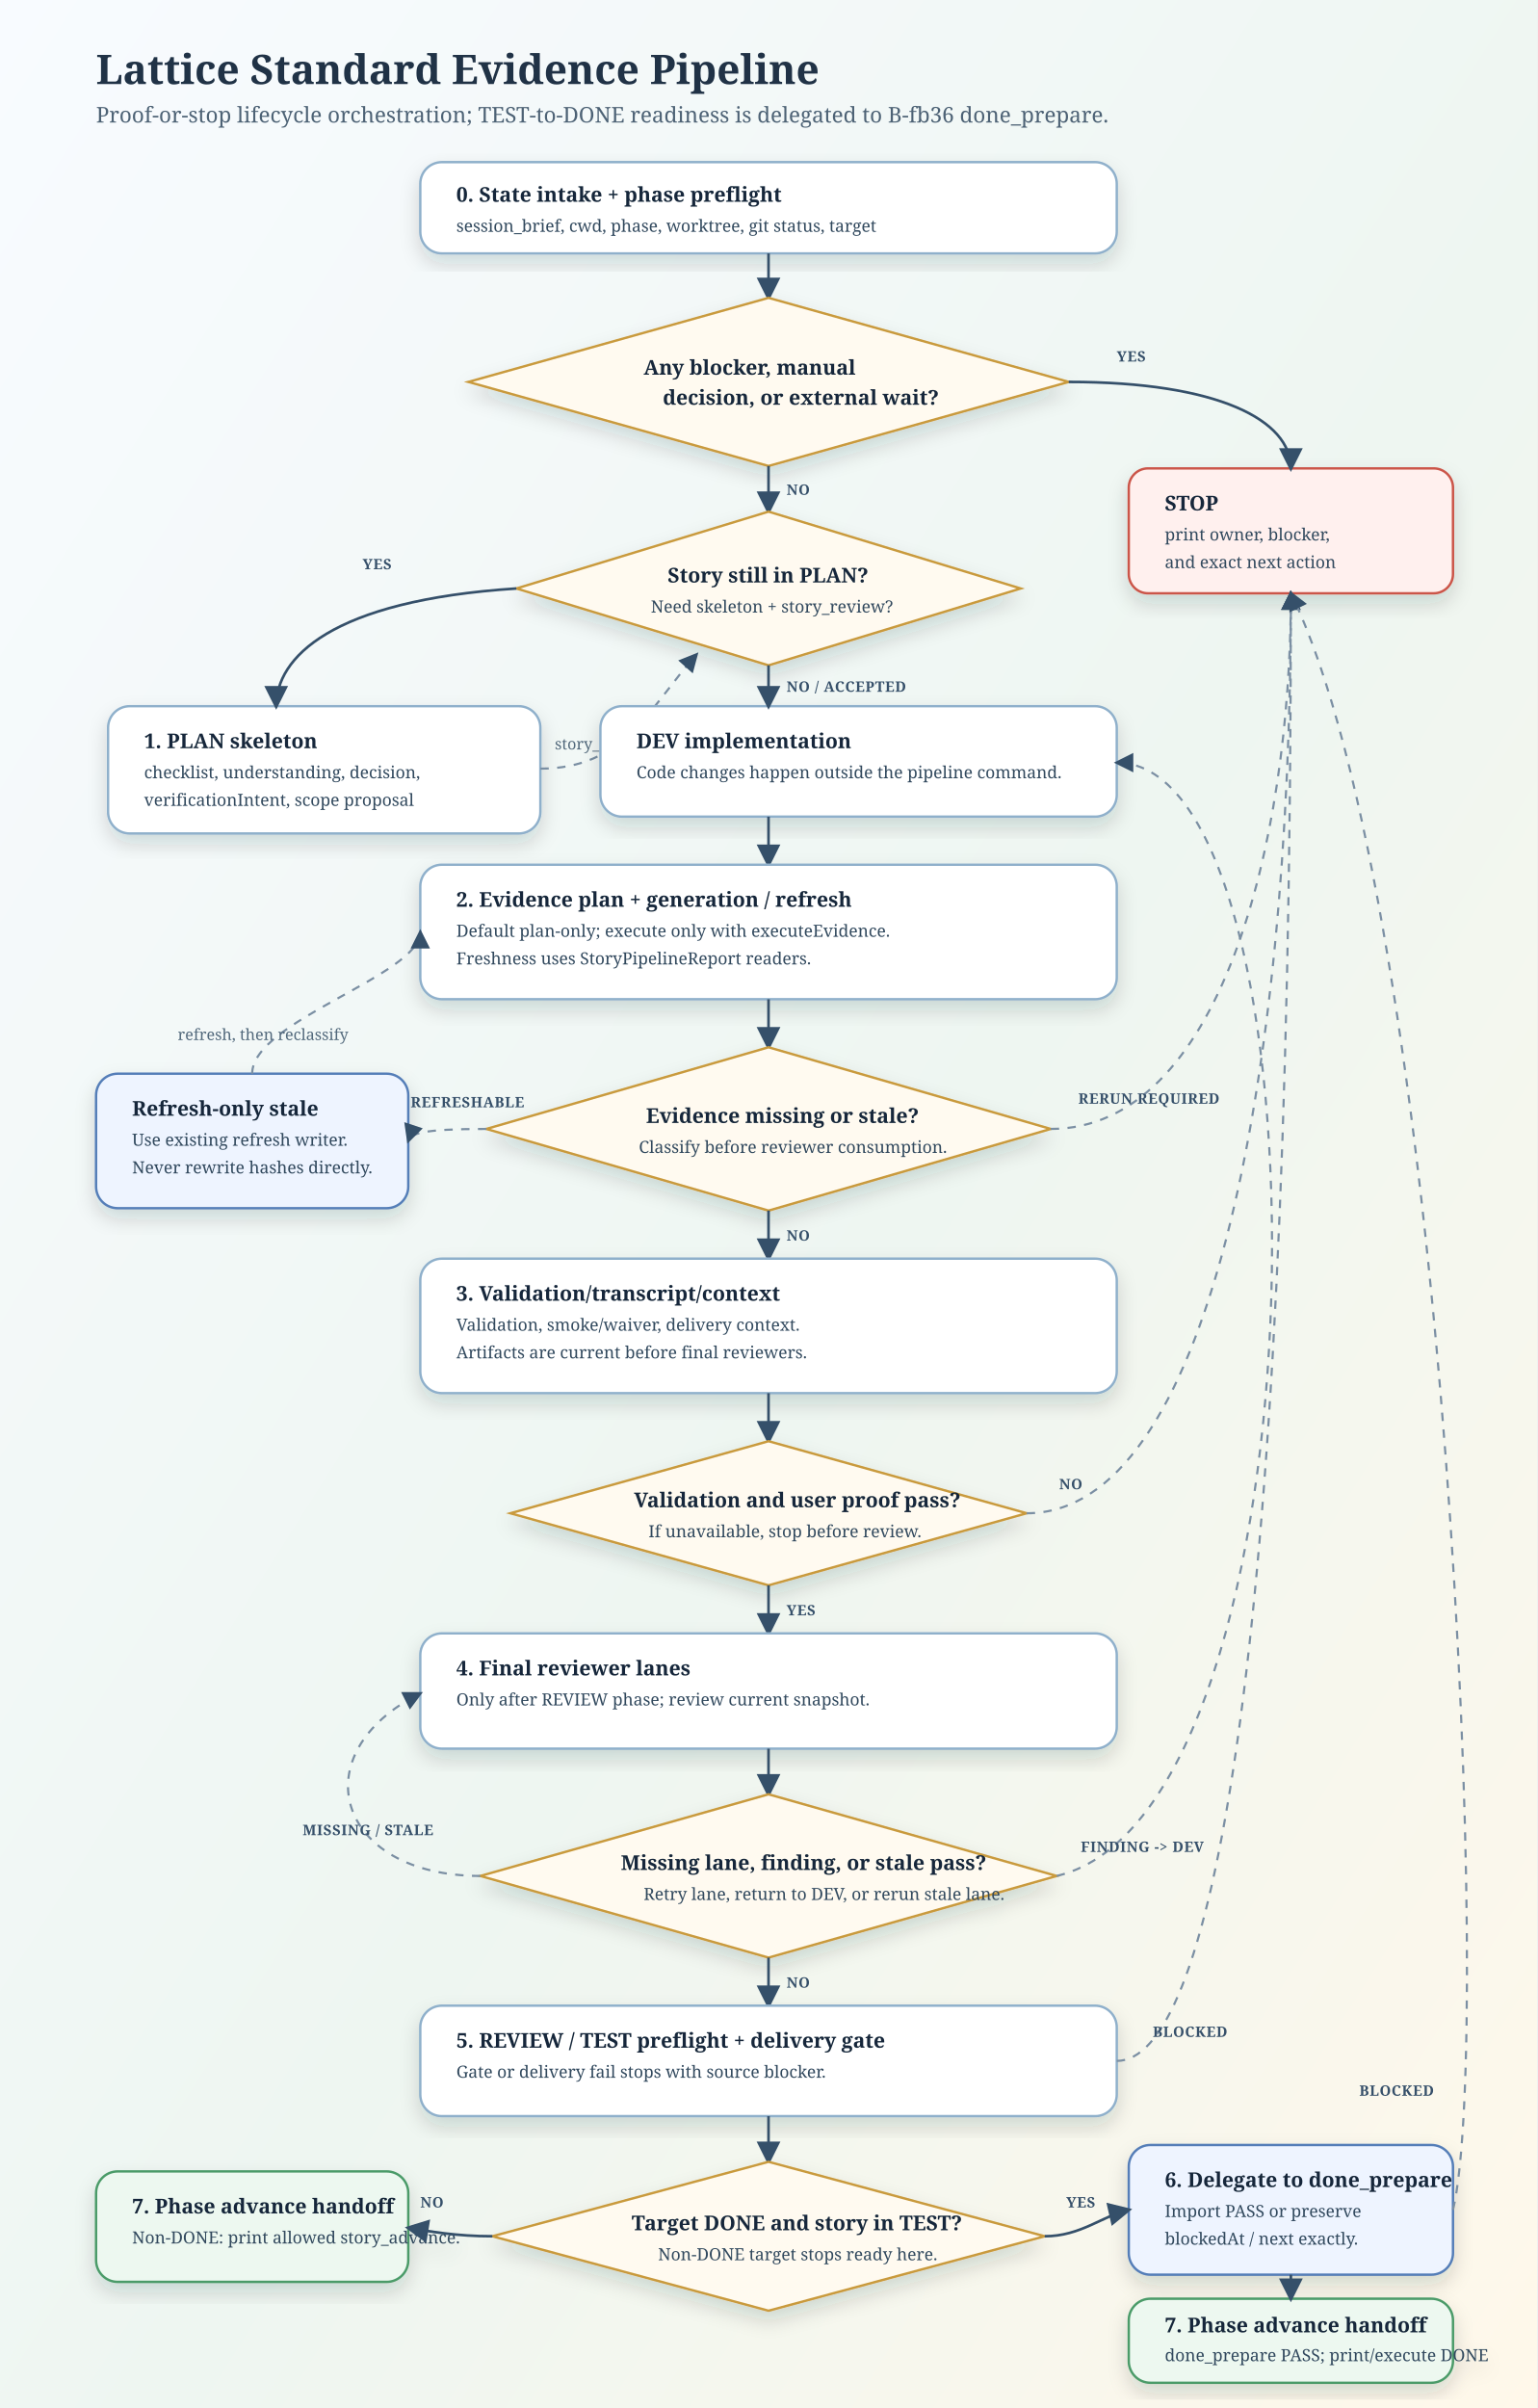
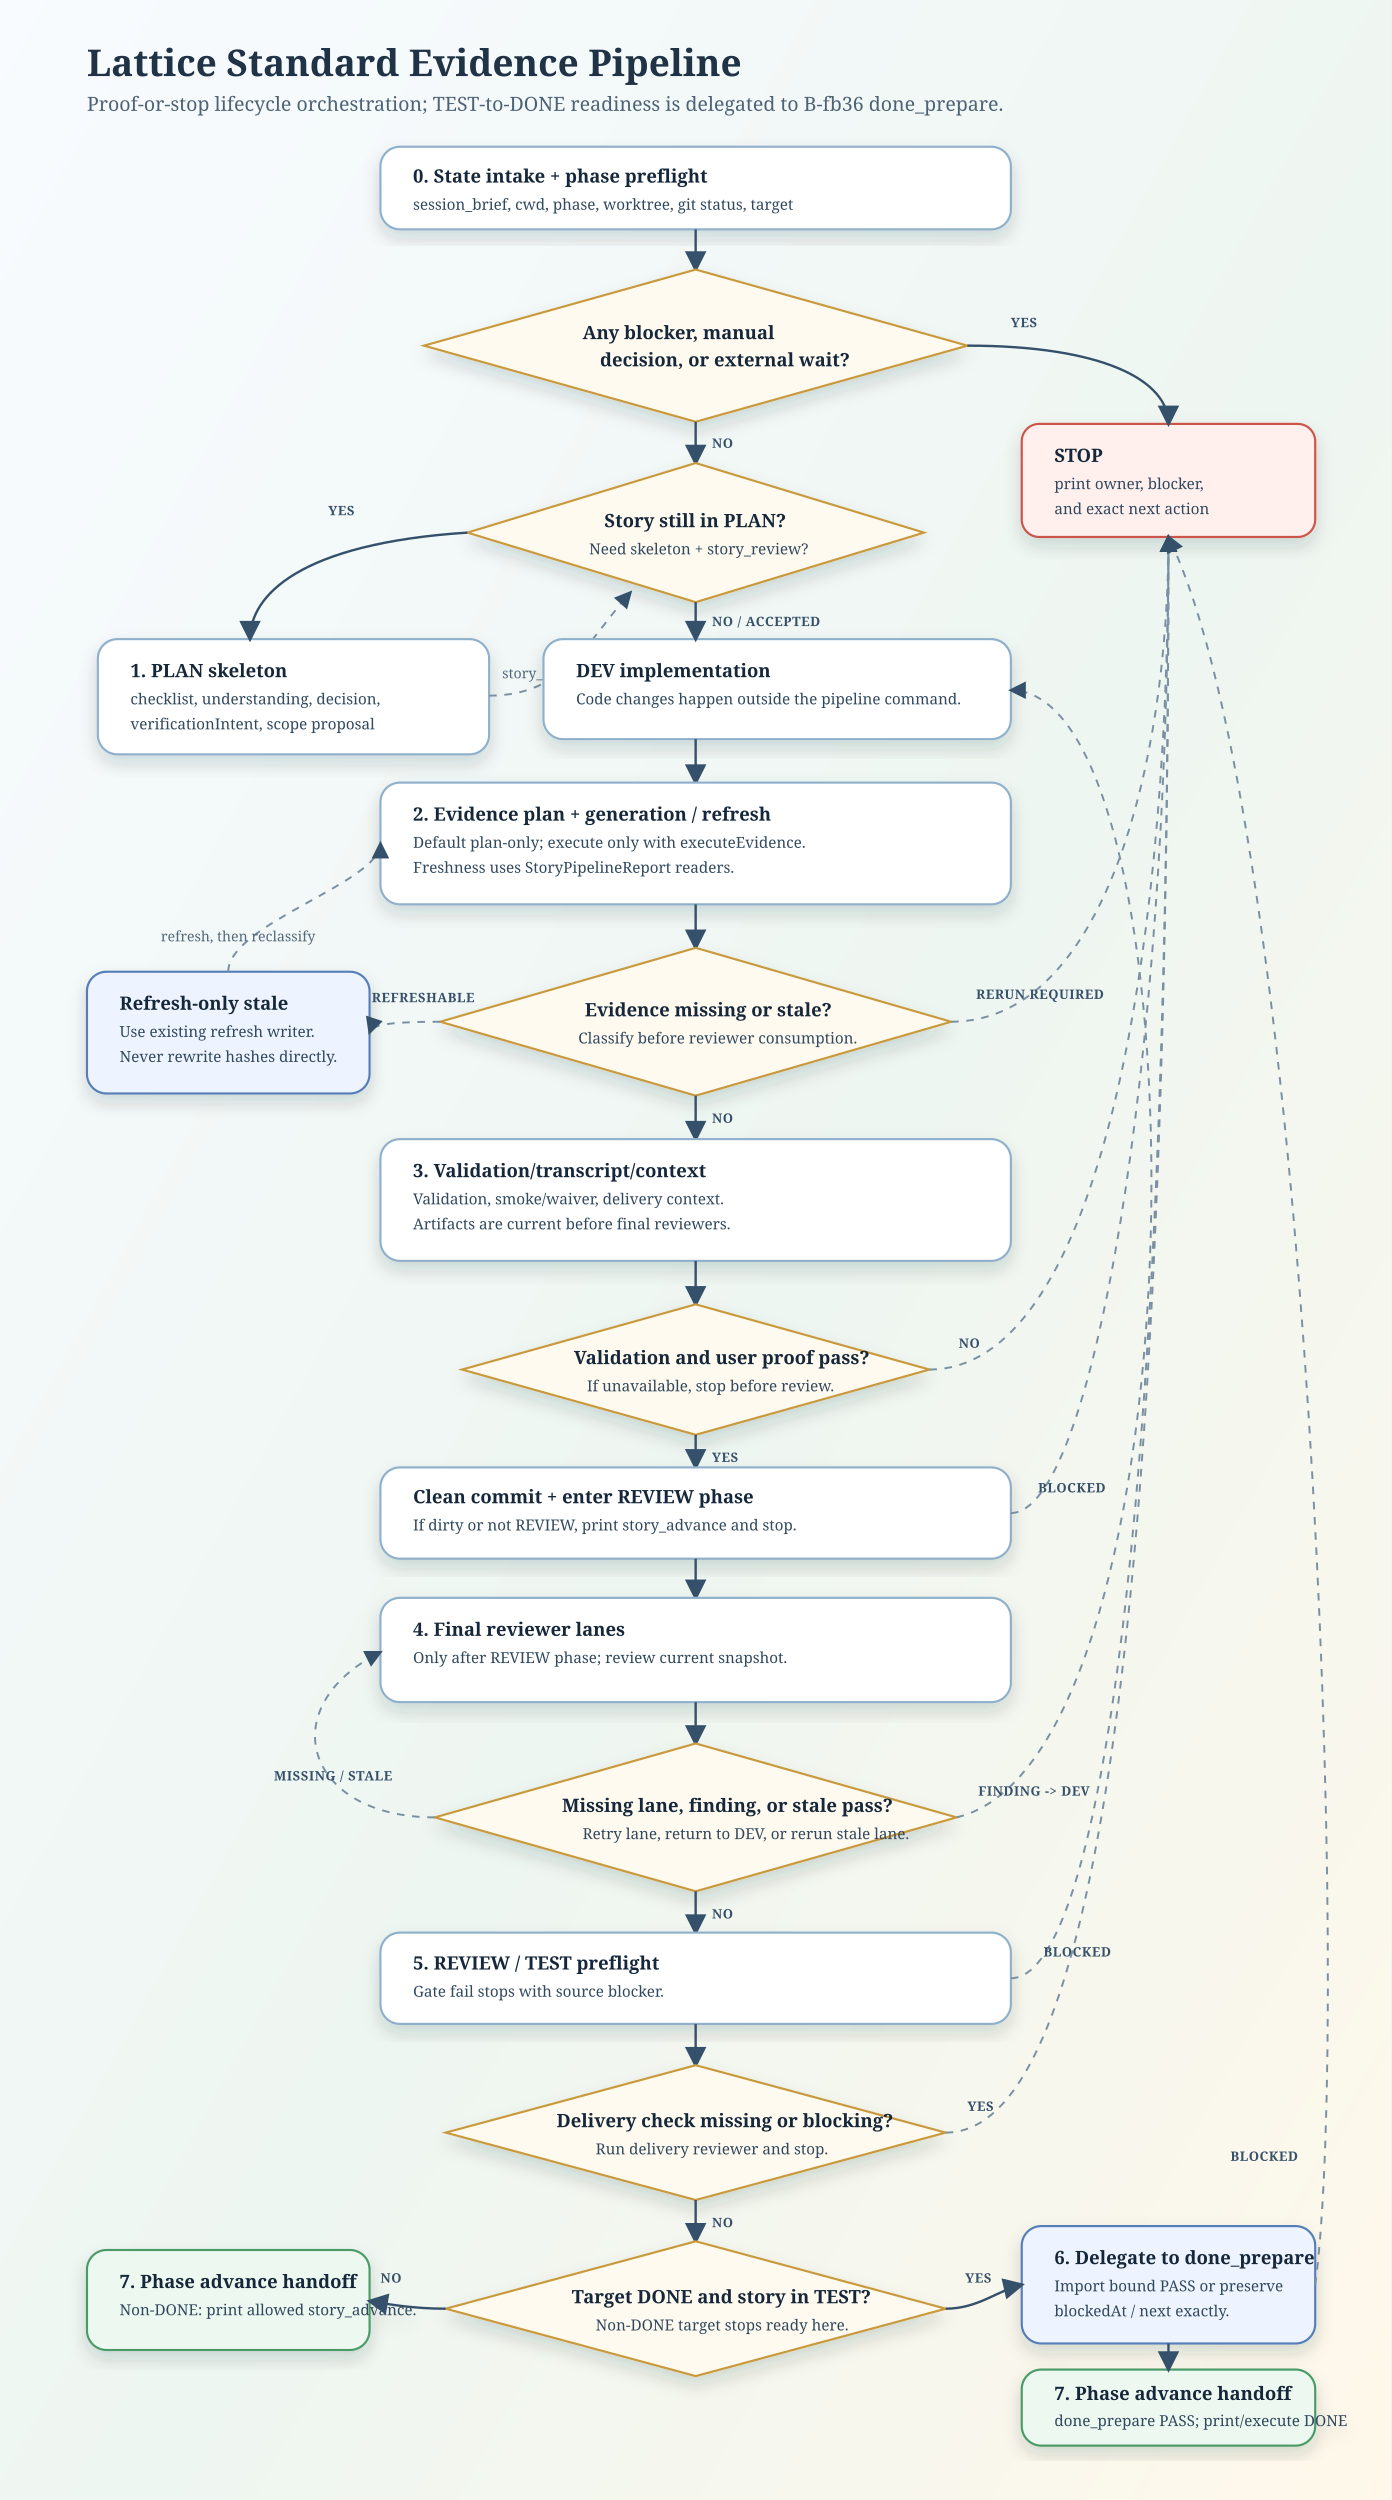
- <svg xmlns="http://www.w3.org/2000/svg" width="1280" height="2005" viewBox="0 0 1280 2005" role="img" aria-labelledby="title desc">
+ <svg xmlns="http://www.w3.org/2000/svg" width="1280" height="2300" viewBox="0 0 1280 2300" role="img" aria-labelledby="title desc">
  <defs>
    <linearGradient id="bg" x1="0" y1="0" x2="1" y2="1">
      <stop offset="0%" stop-color="#f8fbff" />
      <stop offset="55%" stop-color="#eef6f1" />
      <stop offset="100%" stop-color="#fff8ea" />
    </linearGradient>
    <filter id="shadow" x="-20%" y="-20%" width="140%" height="140%">
      <feDropShadow dx="0" dy="8" stdDeviation="8" flood-color="#1b2a38" flood-opacity="0.16" />
    </filter>
    <marker id="arrow" viewBox="0 0 10 10" refX="8.5" refY="5" markerWidth="9" markerHeight="9" orient="auto-start-reverse">
      <path d="M 0 0 L 10 5 L 0 10 z" fill="#35506a" />
    </marker>
    <style>
      .title { font: 700 34px Georgia, serif; fill: #203246; }
      .subtitle { font: 400 18px Georgia, serif; fill: #4d6275; }
      .box-title { font: 700 17px Georgia, serif; fill: #16283a; }
      .box-text { font: 400 14px Georgia, serif; fill: #30485d; }
      .small { font: 400 13px Georgia, serif; fill: #51687b; }
      .label { font: 700 12px Georgia, serif; fill: #36506a; letter-spacing: 0.04em; }
      .flow { stroke: #35506a; stroke-width: 2.2; fill: none; marker-end: url(#arrow); }
      .flow-soft { stroke: #7b8fa3; stroke-width: 1.8; fill: none; stroke-dasharray: 7 7; marker-end: url(#arrow); }
      .stop { fill: #fff0ee; stroke: #cb5548; stroke-width: 2; }
      .stage { fill: #ffffff; stroke: #8fb0cb; stroke-width: 2; }
      .decision { fill: #fffaf0; stroke: #c99a3d; stroke-width: 2; }
      .done { fill: #edf8f0; stroke: #4b9b69; stroke-width: 2; }
      .delegated { fill: #eef4ff; stroke: #557eb8; stroke-width: 2; }
    </style>
  </defs>
-   <rect width="1280" height="2005" fill="url(#bg)" />
+   <rect width="1280" height="2300" fill="url(#bg)" />
  <text x="80" y="70" class="title">Lattice Standard Evidence Pipeline</text>
  <text x="80" y="102" class="subtitle">Proof-or-stop lifecycle orchestration; TEST-to-DONE readiness is delegated to B-fb36 done_prepare.</text>
  <g filter="url(#shadow)">
    <rect x="350" y="135" width="580" height="76" rx="18" class="stage" />
    <text x="380" y="168" class="box-title">0. State intake + phase preflight</text>
    <text x="380" y="193" class="box-text">session_brief, cwd, phase, worktree, git status, target</text>
  </g>
  <path d="M640 211 L640 248" class="flow" />
  <g filter="url(#shadow)">
    <path d="M640 248 L890 318 L640 388 L390 318 Z" class="decision" />
    <text x="536" y="312" class="box-title">Any blocker, manual</text>
    <text x="552" y="337" class="box-title">decision, or external wait?</text>
  </g>
  <g filter="url(#shadow)">
    <rect x="940" y="390" width="270" height="104" rx="16" class="stop" />
    <text x="970" y="425" class="box-title">STOP</text>
    <text x="970" y="450" class="box-text">print owner, blocker,</text>
    <text x="970" y="473" class="box-text">and exact next action</text>
  </g>
  <path d="M890 318 C1015 318 1075 350 1075 390" class="flow" />
  <text x="930" y="301" class="label">YES</text>
  <path d="M640 388 L640 426" class="flow" />
  <text x="655" y="412" class="label">NO</text>
  <g filter="url(#shadow)">
    <path d="M640 426 L850 490 L640 554 L430 490 Z" class="decision" />
    <text x="556" y="485" class="box-title">Story still in PLAN?</text>
    <text x="542" y="510" class="box-text">Need skeleton + story_review?</text>
  </g>
  <g filter="url(#shadow)">
    <rect x="90" y="588" width="360" height="106" rx="18" class="stage" />
    <text x="120" y="623" class="box-title">1. PLAN skeleton</text>
    <text x="120" y="648" class="box-text">checklist, understanding, decision,</text>
    <text x="120" y="671" class="box-text">verificationIntent, scope proposal</text>
  </g>
  <path d="M430 490 C275 500 230 548 230 588" class="flow" />
  <text x="302" y="474" class="label">YES</text>
  <path d="M450 640 C520 640 540 590 580 545" class="flow-soft" />
  <text x="462" y="624" class="small">story_review blockers loop back</text>
  <g filter="url(#shadow)">
    <rect x="500" y="588" width="430" height="92" rx="18" class="stage" />
    <text x="530" y="623" class="box-title">DEV implementation</text>
    <text x="530" y="648" class="box-text">Code changes happen outside the pipeline command.</text>
  </g>
  <path d="M640 554 L640 588" class="flow" />
  <text x="655" y="576" class="label">NO / ACCEPTED</text>
  <path d="M640 680 L640 720" class="flow" />
  <g filter="url(#shadow)">
    <rect x="350" y="720" width="580" height="112" rx="18" class="stage" />
    <text x="380" y="755" class="box-title">2. Evidence plan + generation / refresh</text>
    <text x="380" y="780" class="box-text">Default plan-only; execute only with executeEvidence.</text>
    <text x="380" y="803" class="box-text">Freshness uses StoryPipelineReport readers.</text>
  </g>
  <path d="M640 832 L640 872" class="flow" />
  <g filter="url(#shadow)">
    <path d="M640 872 L875 940 L640 1008 L405 940 Z" class="decision" />
    <text x="538" y="935" class="box-title">Evidence missing or stale?</text>
    <text x="532" y="960" class="box-text">Classify before reviewer consumption.</text>
  </g>
  <g filter="url(#shadow)">
    <rect x="80" y="894" width="260" height="112" rx="18" class="delegated" />
    <text x="110" y="929" class="box-title">Refresh-only stale</text>
    <text x="110" y="954" class="box-text">Use existing refresh writer.</text>
    <text x="110" y="977" class="box-text">Never rewrite hashes directly.</text>
  </g>
  <path d="M405 940 C350 940 342 944 340 950" class="flow-soft" />
  <text x="342" y="922" class="label">REFRESHABLE</text>
  <path d="M210 894 C210 850 350 812 350 776" class="flow-soft" />
  <text x="148" y="866" class="small">refresh, then reclassify</text>
  <path d="M875 940 C1015 940 1075 705 1075 494" class="flow-soft" />
  <text x="898" y="919" class="label">RERUN REQUIRED</text>
  <path d="M640 1008 L640 1048" class="flow" />
  <text x="655" y="1033" class="label">NO</text>
  <g filter="url(#shadow)">
    <rect x="350" y="1048" width="580" height="112" rx="18" class="stage" />
    <text x="380" y="1083" class="box-title">3. Validation/transcript/context</text>
    <text x="380" y="1108" class="box-text">Validation, smoke/waiver, delivery context.</text>
    <text x="380" y="1131" class="box-text">Artifacts are current before final reviewers.</text>
  </g>
  <path d="M640 1160 L640 1200" class="flow" />
  <g filter="url(#shadow)">
    <path d="M640 1200 L855 1260 L640 1320 L425 1260 Z" class="decision" />
    <text x="528" y="1255" class="box-title">Validation and user proof pass?</text>
    <text x="540" y="1280" class="box-text">If unavailable, stop before review.</text>
  </g>
  <path d="M855 1260 C1005 1260 1075 905 1075 494" class="flow-soft" />
  <text x="882" y="1240" class="label">NO</text>
-   <path d="M640 1320 L640 1360" class="flow" />
+   <path d="M640 1320 L640 1350" class="flow" />
  <text x="655" y="1345" class="label">YES</text>
  <g filter="url(#shadow)">
-     <rect x="350" y="1360" width="580" height="96" rx="18" class="stage" />
-     <text x="380" y="1395" class="box-title">4. Final reviewer lanes</text>
-     <text x="380" y="1420" class="box-text">Only after REVIEW phase; review current snapshot.</text>
+     <rect x="350" y="1350" width="580" height="84" rx="18" class="stage" />
+     <text x="380" y="1383" class="box-title">Clean commit + enter REVIEW phase</text>
+     <text x="380" y="1408" class="box-text">If dirty or not REVIEW, print story_advance and stop.</text>
  </g>
-   <path d="M640 1456 L640 1494" class="flow" />
+   <path d="M930 1392 C1005 1392 1075 980 1075 494" class="flow-soft" />
+   <text x="955" y="1373" class="label">BLOCKED</text>
+   <path d="M640 1434 L640 1470" class="flow" />
  <g filter="url(#shadow)">
-     <path d="M640 1494 L880 1562 L640 1630 L400 1562 Z" class="decision" />
-     <text x="517" y="1557" class="box-title">Missing lane, finding, or stale pass?</text>
-     <text x="536" y="1582" class="box-text">Retry lane, return to DEV, or rerun stale lane.</text>
+     <rect x="350" y="1470" width="580" height="96" rx="18" class="stage" />
+     <text x="380" y="1505" class="box-title">4. Final reviewer lanes</text>
+     <text x="380" y="1530" class="box-text">Only after REVIEW phase; review current snapshot.</text>
  </g>
-   <path d="M400 1562 C280 1562 250 1460 350 1410" class="flow-soft" />
-   <text x="252" y="1528" class="label">MISSING / STALE</text>
-   <path d="M880 1562 C1110 1508 1110 635 930 635" class="flow-soft" />
-   <text x="900" y="1542" class="label">FINDING -&gt; DEV</text>
-   <path d="M640 1630 L640 1670" class="flow" />
-   <text x="655" y="1655" class="label">NO</text>
+   <path d="M640 1566 L640 1604" class="flow" />
  <g filter="url(#shadow)">
-     <rect x="350" y="1670" width="580" height="92" rx="18" class="stage" />
-     <text x="380" y="1705" class="box-title">5. REVIEW / TEST preflight + delivery gate</text>
-     <text x="380" y="1730" class="box-text">Gate or delivery fail stops with source blocker.</text>
+     <path d="M640 1604 L880 1672 L640 1740 L400 1672 Z" class="decision" />
+     <text x="517" y="1667" class="box-title">Missing lane, finding, or stale pass?</text>
+     <text x="536" y="1692" class="box-text">Retry lane, return to DEV, or rerun stale lane.</text>
  </g>
-   <path d="M930 1716 C1005 1716 1075 1410 1075 494" class="flow-soft" />
-   <text x="960" y="1696" class="label">BLOCKED</text>
-   <path d="M640 1762 L640 1800" class="flow" />
+   <path d="M400 1672 C280 1672 250 1570 350 1520" class="flow-soft" />
+   <text x="252" y="1638" class="label">MISSING / STALE</text>
+   <path d="M880 1672 C1110 1618 1110 635 930 635" class="flow-soft" />
+   <text x="900" y="1652" class="label">FINDING -&gt; DEV</text>
+   <path d="M640 1740 L640 1778" class="flow" />
+   <text x="655" y="1765" class="label">NO</text>
  <g filter="url(#shadow)">
-     <path d="M640 1800 L870 1862 L640 1924 L410 1862 Z" class="decision" />
-     <text x="526" y="1857" class="box-title">Target DONE and story in TEST?</text>
-     <text x="548" y="1882" class="box-text">Non-DONE target stops ready here.</text>
+     <rect x="350" y="1778" width="580" height="84" rx="18" class="stage" />
+     <text x="380" y="1812" class="box-title">5. REVIEW / TEST preflight</text>
+     <text x="380" y="1837" class="box-text">Gate fail stops with source blocker.</text>
+   </g>
+   <path d="M930 1820 C1005 1820 1075 1450 1075 494" class="flow-soft" />
+   <text x="960" y="1800" class="label">BLOCKED</text>
+   <path d="M640 1862 L640 1900" class="flow" />
+   <g filter="url(#shadow)">
+     <path d="M640 1900 L870 1962 L640 2024 L410 1962 Z" class="decision" />
+     <text x="512" y="1957" class="box-title">Delivery check missing or blocking?</text>
+     <text x="548" y="1982" class="box-text">Run delivery reviewer and stop.</text>
+   </g>
+   <path d="M870 1962 C1005 1962 1075 1510 1075 494" class="flow-soft" />
+   <text x="890" y="1942" class="label">YES</text>
+   <path d="M640 2024 L640 2062" class="flow" />
+   <text x="655" y="2049" class="label">NO</text>
+   <g filter="url(#shadow)">
+     <path d="M640 2062 L870 2124 L640 2186 L410 2124 Z" class="decision" />
+     <text x="526" y="2119" class="box-title">Target DONE and story in TEST?</text>
+     <text x="548" y="2144" class="box-text">Non-DONE target stops ready here.</text>
  </g>
  <g filter="url(#shadow)">
-     <rect x="80" y="1808" width="260" height="92" rx="18" class="done" />
-     <text x="110" y="1843" class="box-title">7. Phase advance handoff</text>
-     <text x="110" y="1868" class="box-text">Non-DONE: print allowed story_advance.</text>
+     <rect x="80" y="2070" width="260" height="92" rx="18" class="done" />
+     <text x="110" y="2105" class="box-title">7. Phase advance handoff</text>
+     <text x="110" y="2130" class="box-text">Non-DONE: print allowed story_advance.</text>
  </g>
-   <path d="M410 1862 C380 1862 358 1858 340 1855" class="flow" />
-   <text x="350" y="1838" class="label">NO</text>
+   <path d="M410 2124 C380 2124 358 2120 340 2117" class="flow" />
+   <text x="350" y="2100" class="label">NO</text>
  <g filter="url(#shadow)">
-     <rect x="940" y="1786" width="270" height="108" rx="18" class="delegated" />
-     <text x="970" y="1821" class="box-title">6. Delegate to done_prepare</text>
-     <text x="970" y="1846" class="box-text">Import PASS or preserve</text>
-     <text x="970" y="1869" class="box-text">blockedAt / next exactly.</text>
+     <rect x="940" y="2048" width="270" height="108" rx="18" class="delegated" />
+     <text x="970" y="2083" class="box-title">6. Delegate to done_prepare</text>
+     <text x="970" y="2108" class="box-text">Import bound PASS or preserve</text>
+     <text x="970" y="2131" class="box-text">blockedAt / next exactly.</text>
  </g>
-   <path d="M870 1862 C900 1862 918 1845 940 1840" class="flow" />
-   <text x="888" y="1838" class="label">YES</text>
+   <path d="M870 2124 C900 2124 918 2107 940 2102" class="flow" />
+   <text x="888" y="2100" class="label">YES</text>
  <g filter="url(#shadow)">
-     <rect x="940" y="1914" width="270" height="70" rx="18" class="done" />
-     <text x="970" y="1942" class="box-title">7. Phase advance handoff</text>
-     <text x="970" y="1966" class="box-text">done_prepare PASS; print/execute DONE</text>
+     <rect x="940" y="2180" width="270" height="70" rx="18" class="done" />
+     <text x="970" y="2208" class="box-title">7. Phase advance handoff</text>
+     <text x="970" y="2232" class="box-text">done_prepare PASS; print/execute DONE</text>
  </g>
-   <path d="M1075 1894 L1075 1914" class="flow" />
-   <path d="M1210 1840 C1244 1700 1205 760 1075 494" class="flow-soft" />
-   <text x="1132" y="1745" class="label">BLOCKED</text>
+   <path d="M1075 2156 L1075 2180" class="flow" />
+   <path d="M1210 2102 C1244 1850 1205 760 1075 494" class="flow-soft" />
+   <text x="1132" y="1988" class="label">BLOCKED</text>
</svg>
